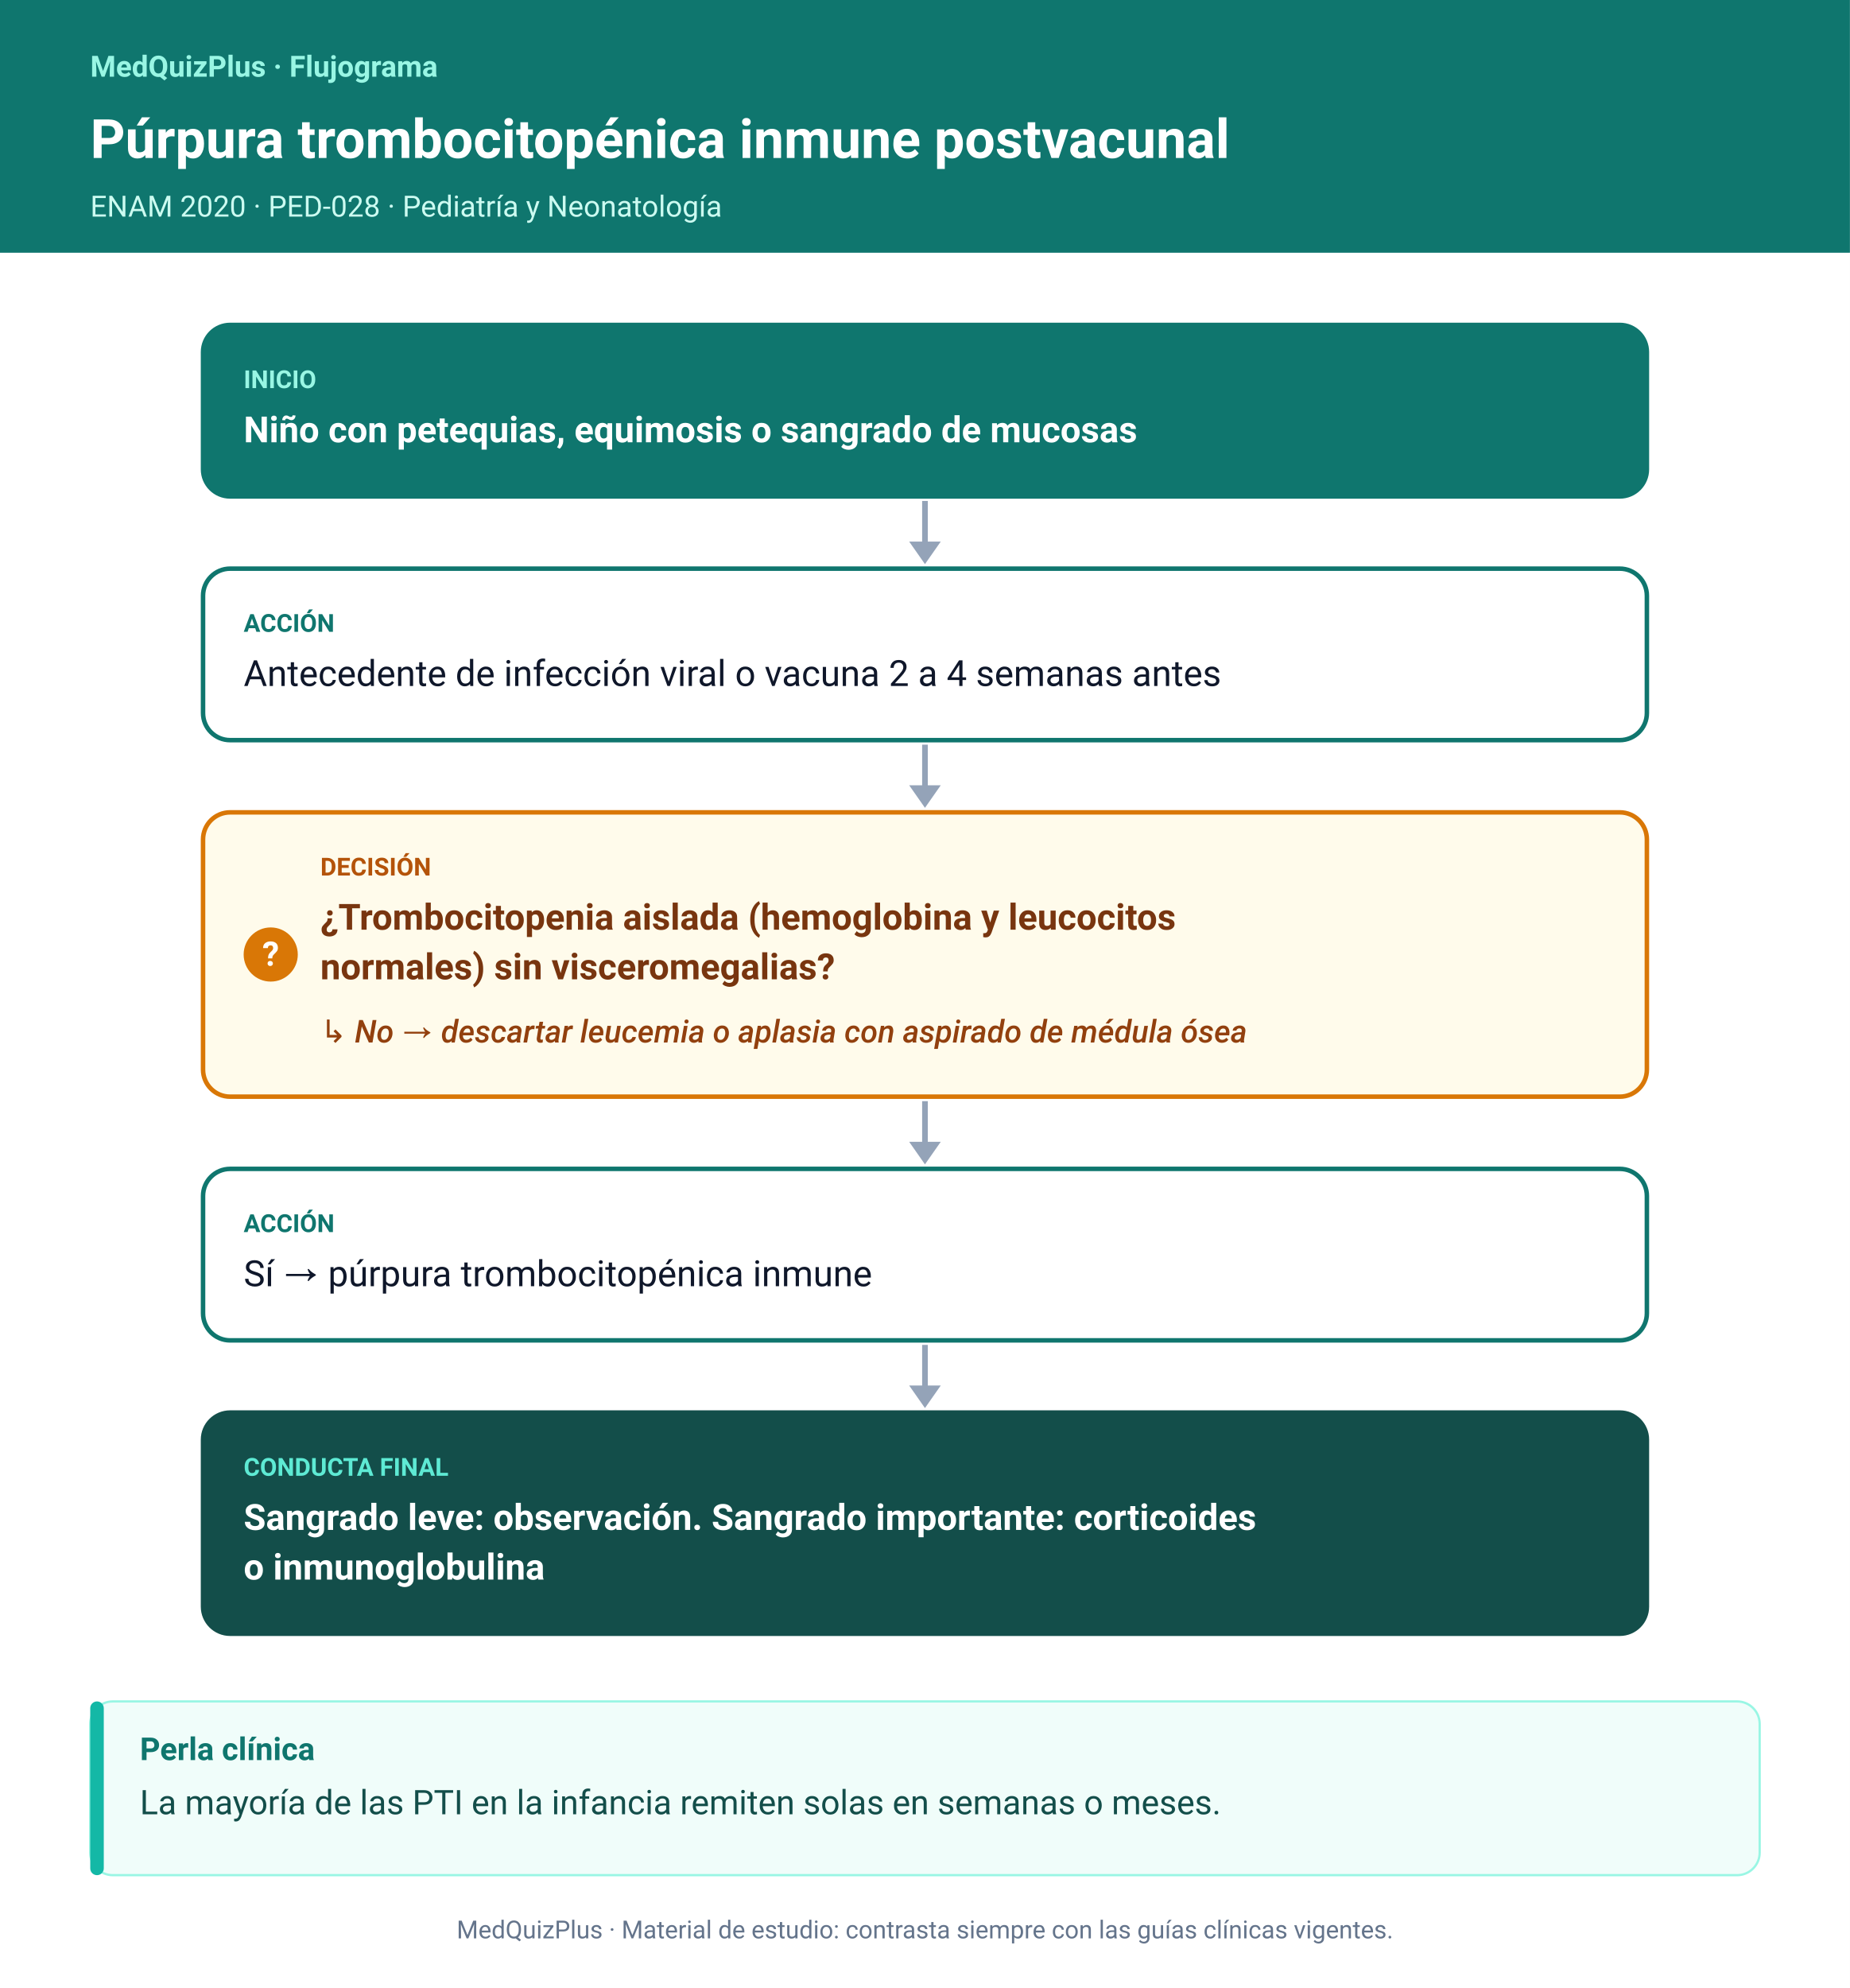
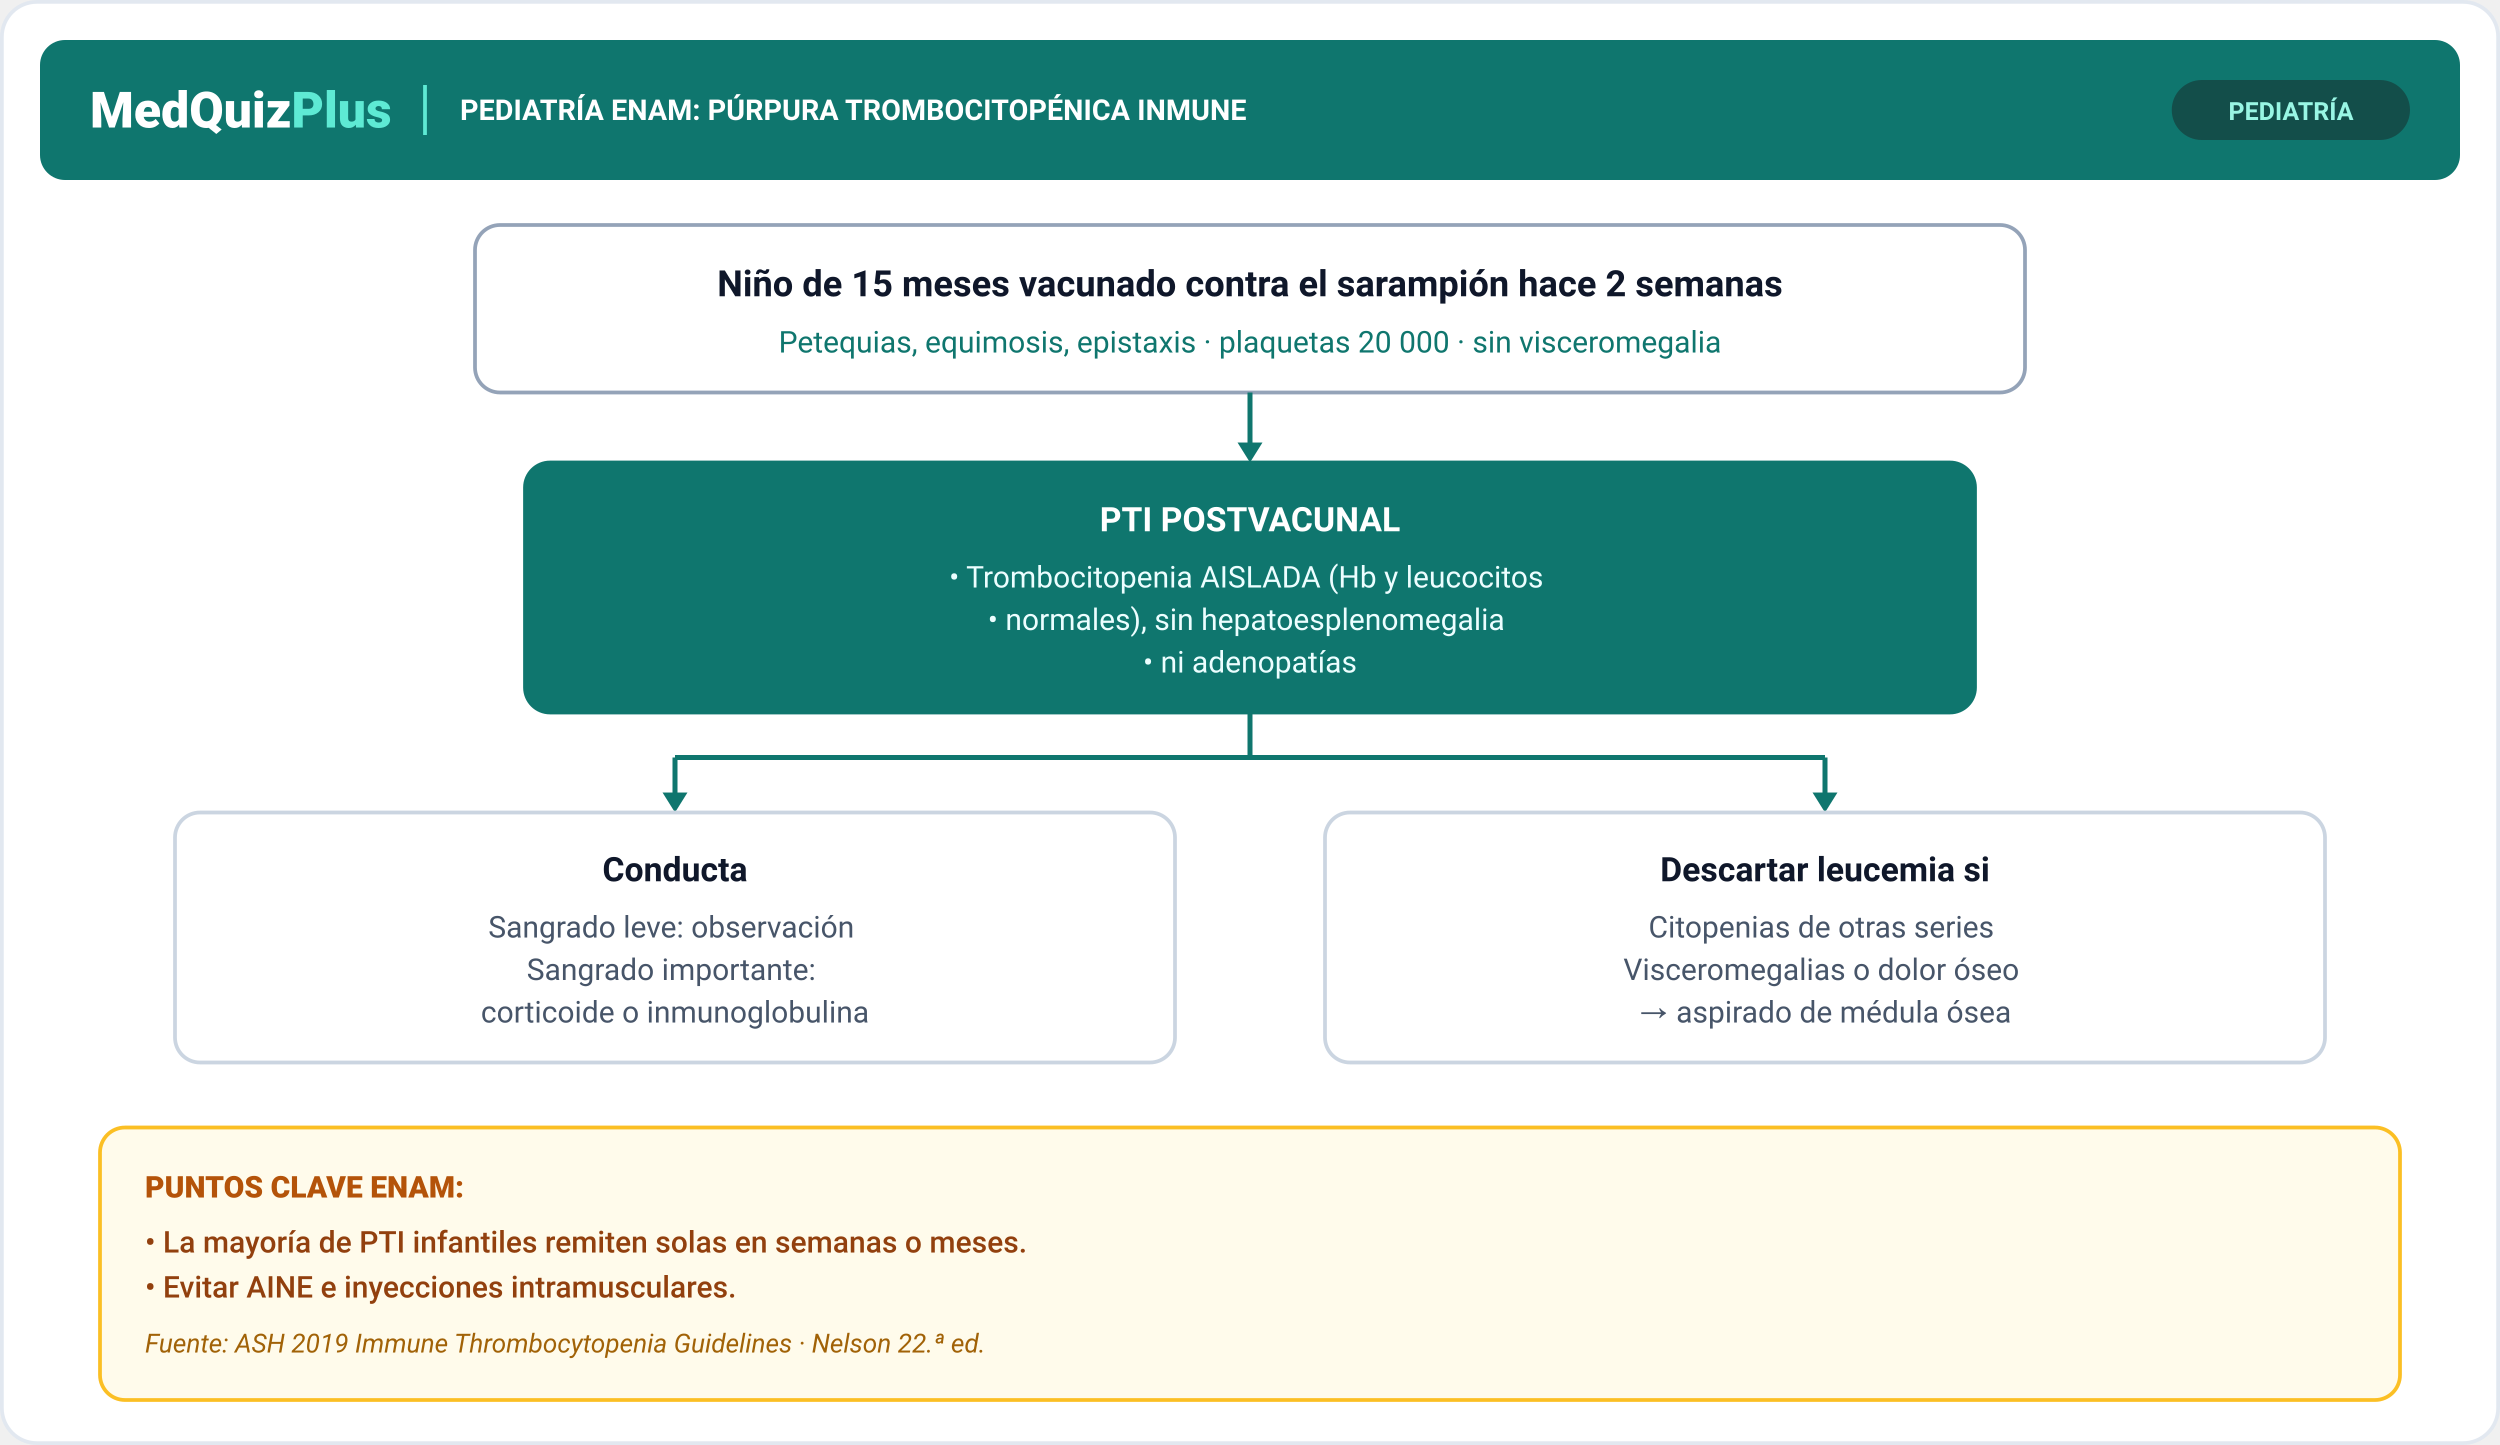
- <svg xmlns="http://www.w3.org/2000/svg" width="820" height="881" viewBox="0 0 820 881" font-family="Segoe UI, Roboto, Helvetica, Arial, sans-serif" role="img" aria-label="Púrpura trombocitopénica inmune postvacunal">
-   <rect width="820" height="881" fill="#ffffff" />
-   <rect x="0" y="0" width="820" height="112" fill="#0f766e" />
-   <text x="40" y="34" font-size="13" font-weight="600" font-style="normal" fill="#99f6e4" text-anchor="start" data-max="740">
-     <tspan x="40" dy="0">MedQuizPlus · Flujograma</tspan>
+ <svg xmlns="http://www.w3.org/2000/svg" width="1000" height="578" viewBox="0 0 1000 578" font-family="Segoe UI, Roboto, Helvetica, Arial, sans-serif" role="img" aria-label="Púrpura trombocitopénica inmune">
+   <rect x="0.75" y="0.75" width="998.5" height="576.5" rx="14" fill="#ffffff" stroke="#e2e8f0" stroke-width="1.5" />
+   <rect x="16" y="16" width="968" height="56" rx="10" fill="#0f766e" />
+   <text x="36" y="51.0" font-size="20" font-weight="800" fill="#ffffff">MedQuiz<tspan fill="#5eead4">Plus</tspan>
  </text>
-   <text x="40" y="70" font-size="24" font-weight="700" font-style="normal" fill="#ffffff" text-anchor="start" data-max="740">
-     <tspan x="40" dy="0">Púrpura trombocitopénica inmune postvacunal</tspan>
+   <line x1="170" y1="34.0" x2="170" y2="54.0" stroke="#5eead4" stroke-width="1.5" />
+   <text x="184.0" y="48.0" font-size="11.5" font-weight="700" font-style="normal" fill="#ffffff" text-anchor="start" data-max="665">
+     <tspan x="184.0" dy="0">PEDIATRÍA ENAM: PÚRPURA TROMBOCITOPÉNICA INMUNE</tspan>
  </text>
-   <text x="40" y="96" font-size="13" font-weight="400" font-style="normal" fill="#ccfbf1" text-anchor="start" data-max="740">
-     <tspan x="40" dy="0">ENAM 2020 · PED-028 · Pediatría y Neonatología</tspan>
+   <rect x="868.7" y="32.0" width="95.3" height="24" rx="12" fill="#134e4a" />
+   <text x="916.4" y="48.0" font-size="10" font-weight="700" font-style="normal" fill="#99f6e4" text-anchor="middle" data-max="79">
+     <tspan x="916.4" dy="0">PEDIATRÍA</tspan>
  </text>
-   <rect x="90" y="144" width="640" height="76" rx="12" fill="#0f766e" stroke="#0f766e" stroke-width="2" />
-   <text x="108" y="172" font-size="11" font-weight="700" font-style="normal" fill="#99f6e4" text-anchor="start" data-max="604">
-     <tspan x="108" dy="0">INICIO</tspan>
+   <rect x="190.0" y="90.0" width="620" height="67.0" rx="10" fill="#ffffff" stroke="#94a3b8" stroke-width="1.5" />
+   <text x="500.0" y="118.5" font-size="14.5" font-weight="700" font-style="normal" fill="#0f172a" text-anchor="middle" data-max="592">
+     <tspan x="500.0" dy="0">Niño de 15 meses vacunado contra el sarampión hace 2 semanas</tspan>
  </text>
-   <text x="108" y="196" font-size="16" font-weight="600" font-style="normal" fill="#ffffff" text-anchor="start" data-max="604">
-     <tspan x="108" dy="0">Niño con petequias, equimosis o sangrado de mucosas</tspan>
+   <text x="500.0" y="141.0" font-size="12" font-weight="400" font-style="normal" fill="#0f766e" text-anchor="middle" data-max="592">
+     <tspan x="500.0" dy="0">Petequias, equimosis, epistaxis · plaquetas 20 000 · sin visceromegalia</tspan>
  </text>
-   <line x1="410.0" y1="222" x2="410.0" y2="242" stroke="#94a3b8" stroke-width="2.5" />
-   <polygon points="403.0,240 417.0,240 410.0,250" fill="#94a3b8" />
-   <rect x="90" y="252" width="640" height="76" rx="12" fill="#ffffff" stroke="#0f766e" stroke-width="2" />
-   <text x="108" y="280" font-size="11" font-weight="700" font-style="normal" fill="#0f766e" text-anchor="start" data-max="604">
-     <tspan x="108" dy="0">ACCIÓN</tspan>
+   <line x1="500.0" y1="157.0" x2="500.0" y2="178.0" stroke="#0f766e" stroke-width="2" />
+   <polygon points="495.0,177.0 505.0,177.0 500.0,185.0" fill="#0f766e" />
+   <rect x="210.0" y="185.0" width="580" height="100.0" rx="10" fill="#0f766e" stroke="#0f766e" stroke-width="1.5" />
+   <text x="500.0" y="212.5" font-size="13.5" font-weight="700" font-style="normal" fill="#ffffff" text-anchor="middle" data-max="552">
+     <tspan x="500.0" dy="0">PTI POSTVACUNAL</tspan>
  </text>
-   <text x="108" y="304" font-size="16" font-weight="400" font-style="normal" fill="#0f172a" text-anchor="start" data-max="604">
-     <tspan x="108" dy="0">Antecedente de infección viral o vacuna 2 a 4 semanas antes</tspan>
+   <text x="500.0" y="235.0" font-size="12" font-weight="400" font-style="normal" fill="#ecfeff" text-anchor="middle" data-max="552">
+     <tspan x="500.0" dy="0">• Trombocitopenia AISLADA (Hb y leucocitos</tspan>
+     <tspan x="500.0" dy="17">• normales), sin hepatoesplenomegalia</tspan>
+     <tspan x="500.0" dy="17">• ni adenopatías</tspan>
  </text>
-   <line x1="410.0" y1="330" x2="410.0" y2="350" stroke="#94a3b8" stroke-width="2.5" />
-   <polygon points="403.0,348 417.0,348 410.0,358" fill="#94a3b8" />
-   <rect x="90" y="360" width="640" height="126" rx="12" fill="#fffbeb" stroke="#d97706" stroke-width="2" />
-   <circle cx="120" cy="423.0" r="12" fill="#d97706" />
-   <text x="120" y="428.0" font-size="15" font-weight="700" font-style="normal" fill="#ffffff" text-anchor="middle" data-max="0">
-     <tspan x="120" dy="0">?</tspan>
+   <line x1="500.0" y1="285.0" x2="500.0" y2="303.0" stroke="#0f766e" stroke-width="2" />
+   <line x1="270.0" y1="303.0" x2="730.0" y2="303.0" stroke="#0f766e" stroke-width="2" />
+   <line x1="270.0" y1="303.0" x2="270.0" y2="318.0" stroke="#0f766e" stroke-width="2" />
+   <polygon points="265.0,317.0 275.0,317.0 270.0,325.0" fill="#0f766e" />
+   <line x1="730.0" y1="303.0" x2="730.0" y2="318.0" stroke="#0f766e" stroke-width="2" />
+   <polygon points="725.0,317.0 735.0,317.0 730.0,325.0" fill="#0f766e" />
+   <rect x="70.0" y="325.0" width="400" height="100.0" rx="10" fill="#ffffff" stroke="#cbd5e1" stroke-width="1.5" />
+   <text x="270.0" y="352.5" font-size="13.5" font-weight="700" font-style="normal" fill="#0f172a" text-anchor="middle" data-max="372">
+     <tspan x="270.0" dy="0">Conducta</tspan>
  </text>
-   <text x="142" y="388" font-size="11" font-weight="700" font-style="normal" fill="#b45309" text-anchor="start" data-max="570">
-     <tspan x="142" dy="0">DECISIÓN</tspan>
+   <text x="270.0" y="375.0" font-size="12" font-weight="400" font-style="normal" fill="#475569" text-anchor="middle" data-max="372">
+     <tspan x="270.0" dy="0">Sangrado leve: observación</tspan>
+     <tspan x="270.0" dy="17">Sangrado importante:</tspan>
+     <tspan x="270.0" dy="17">corticoide o inmunoglobulina</tspan>
  </text>
-   <text x="142" y="412" font-size="16" font-weight="600" font-style="normal" fill="#78350f" text-anchor="start" data-max="570">
-     <tspan x="142" dy="0">¿Trombocitopenia aislada (hemoglobina y leucocitos</tspan>
-     <tspan x="142" dy="22">normales) sin visceromegalias?</tspan>
+   <rect x="530.0" y="325.0" width="400" height="100.0" rx="10" fill="#ffffff" stroke="#cbd5e1" stroke-width="1.5" />
+   <text x="730.0" y="352.5" font-size="13.5" font-weight="700" font-style="normal" fill="#0f172a" text-anchor="middle" data-max="372">
+     <tspan x="730.0" dy="0">Descartar leucemia si</tspan>
  </text>
-   <text x="142" y="462" font-size="14" font-weight="500" font-style="italic" fill="#92400e" text-anchor="start" data-max="570">
-     <tspan x="142" dy="0">↳ No → descartar leucemia o aplasia con aspirado de médula ósea</tspan>
+   <text x="730.0" y="375.0" font-size="12" font-weight="400" font-style="normal" fill="#475569" text-anchor="middle" data-max="372">
+     <tspan x="730.0" dy="0">Citopenias de otras series</tspan>
+     <tspan x="730.0" dy="17">Visceromegalias o dolor óseo</tspan>
+     <tspan x="730.0" dy="17">→ aspirado de médula ósea</tspan>
  </text>
-   <line x1="410.0" y1="488" x2="410.0" y2="508" stroke="#94a3b8" stroke-width="2.5" />
-   <polygon points="403.0,506 417.0,506 410.0,516" fill="#94a3b8" />
-   <rect x="90" y="518" width="640" height="76" rx="12" fill="#ffffff" stroke="#0f766e" stroke-width="2" />
-   <text x="108" y="546" font-size="11" font-weight="700" font-style="normal" fill="#0f766e" text-anchor="start" data-max="604">
-     <tspan x="108" dy="0">ACCIÓN</tspan>
+   <rect x="40" y="451.0" width="920" height="109.0" rx="10" fill="#fffbeb" stroke="#fbbf24" stroke-width="1.5" />
+   <text x="58.0" y="479.0" font-size="12" font-weight="800" font-style="normal" fill="#b45309" text-anchor="start" data-max="884">
+     <tspan x="58.0" dy="0">PUNTOS CLAVE ENAM:</tspan>
  </text>
-   <text x="108" y="570" font-size="16" font-weight="400" font-style="normal" fill="#0f172a" text-anchor="start" data-max="604">
-     <tspan x="108" dy="0">Sí → púrpura trombocitopénica inmune</tspan>
+   <text x="58.0" y="501.0" font-size="12" font-weight="500" font-style="normal" fill="#92400e" text-anchor="start" data-max="884">
+     <tspan x="58.0" dy="0">• La mayoría de PTI infantiles remiten solas en semanas o meses.</tspan>
+     <tspan x="58.0" dy="18">• Evitar AINE e inyecciones intramusculares.</tspan>
  </text>
-   <line x1="410.0" y1="596" x2="410.0" y2="616" stroke="#94a3b8" stroke-width="2.5" />
-   <polygon points="403.0,614 417.0,614 410.0,624" fill="#94a3b8" />
-   <rect x="90" y="626" width="640" height="98" rx="12" fill="#134e4a" stroke="#134e4a" stroke-width="2" />
-   <text x="108" y="654" font-size="11" font-weight="700" font-style="normal" fill="#5eead4" text-anchor="start" data-max="604">
-     <tspan x="108" dy="0">CONDUCTA FINAL</tspan>
-   </text>
-   <text x="108" y="678" font-size="16" font-weight="700" font-style="normal" fill="#ffffff" text-anchor="start" data-max="604">
-     <tspan x="108" dy="0">Sangrado leve: observación. Sangrado importante: corticoides</tspan>
-     <tspan x="108" dy="22">o inmunoglobulina</tspan>
-   </text>
-   <rect x="40" y="754" width="740" height="77" rx="10" fill="#f0fdfa" stroke="#99f6e4" />
-   <rect x="40" y="754" width="6" height="77" rx="3" fill="#14b8a6" />
-   <text x="62" y="780" font-size="14" font-weight="700" font-style="normal" fill="#0f766e" text-anchor="start" data-max="704">
-     <tspan x="62" dy="0">Perla clínica</tspan>
-   </text>
-   <text x="62" y="804" font-size="15" font-weight="400" font-style="normal" fill="#134e4a" text-anchor="start" data-max="704">
-     <tspan x="62" dy="0">La mayoría de las PTI en la infancia remiten solas en semanas o meses.</tspan>
-   </text>
-   <text x="410.0" y="859" font-size="11" font-weight="400" font-style="normal" fill="#64748b" text-anchor="middle" data-max="740">
-     <tspan x="410.0" dy="0">MedQuizPlus · Material de estudio: contrasta siempre con las guías clínicas vigentes.</tspan>
+   <text x="58.0" y="541.0" font-size="10.5" font-weight="400" font-style="italic" fill="#a16207" text-anchor="start" data-max="884">
+     <tspan x="58.0" dy="0">Fuente: ASH 2019 Immune Thrombocytopenia Guidelines · Nelson 22.ª ed.</tspan>
  </text>
</svg>
